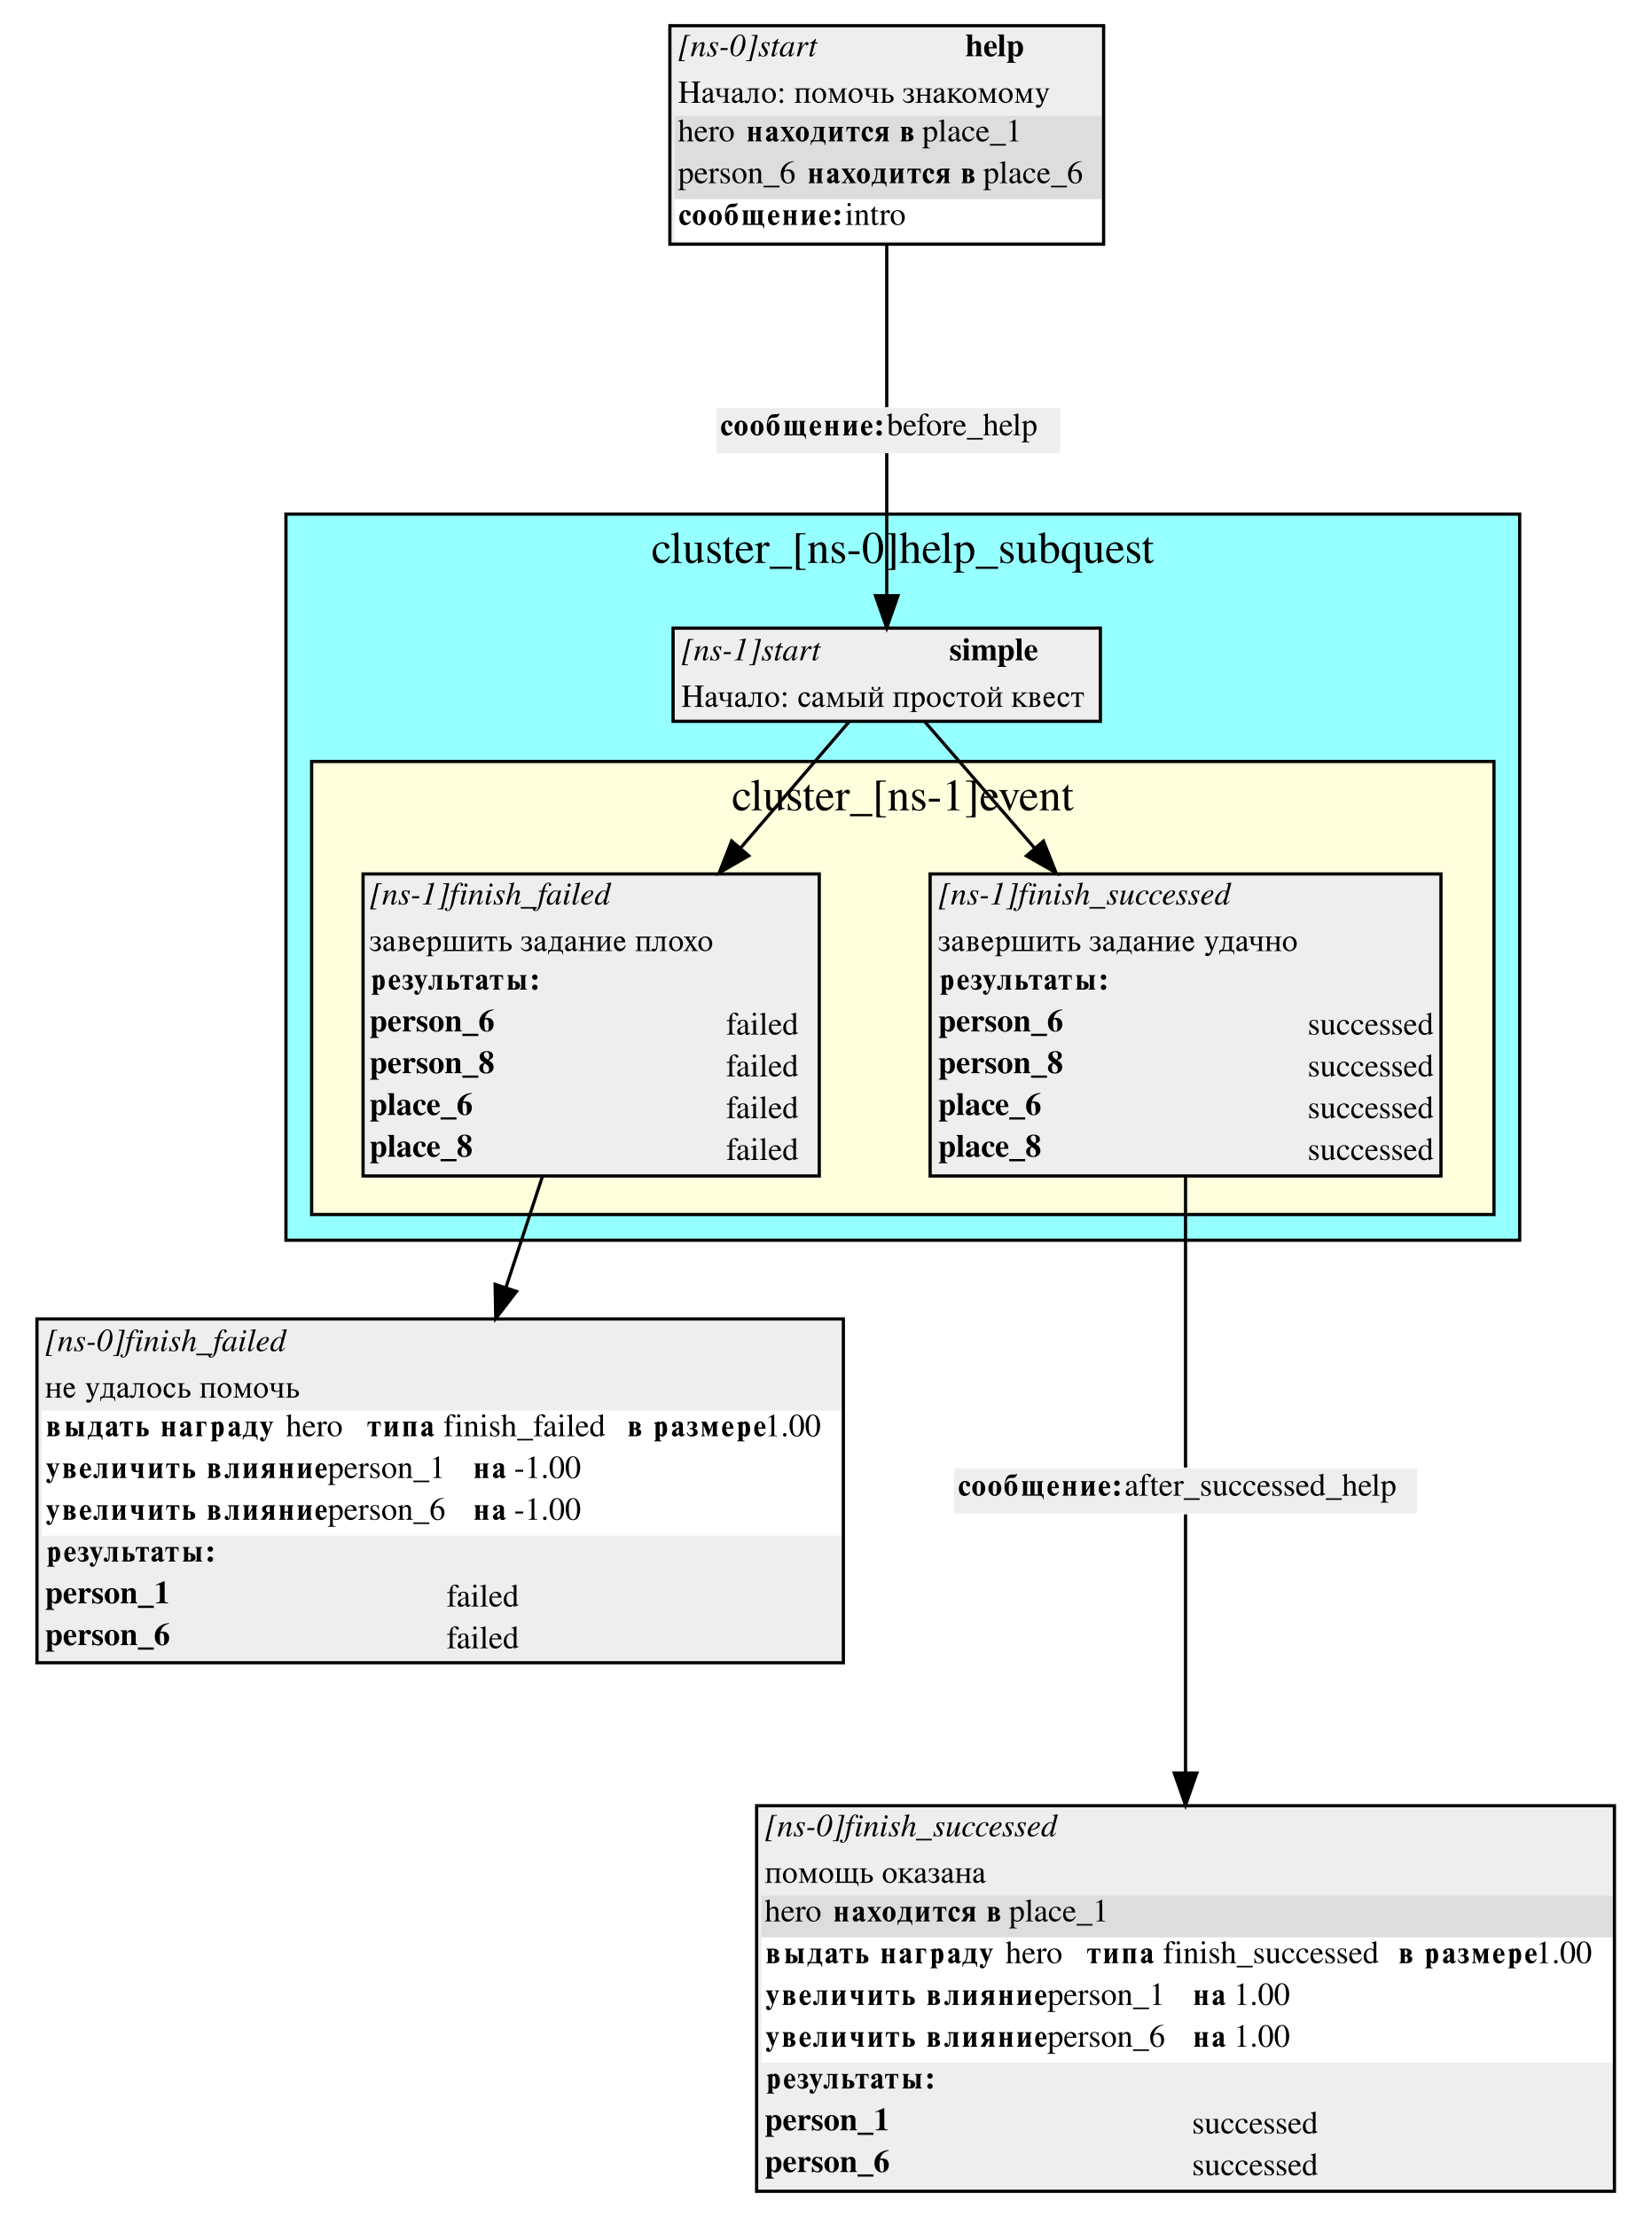
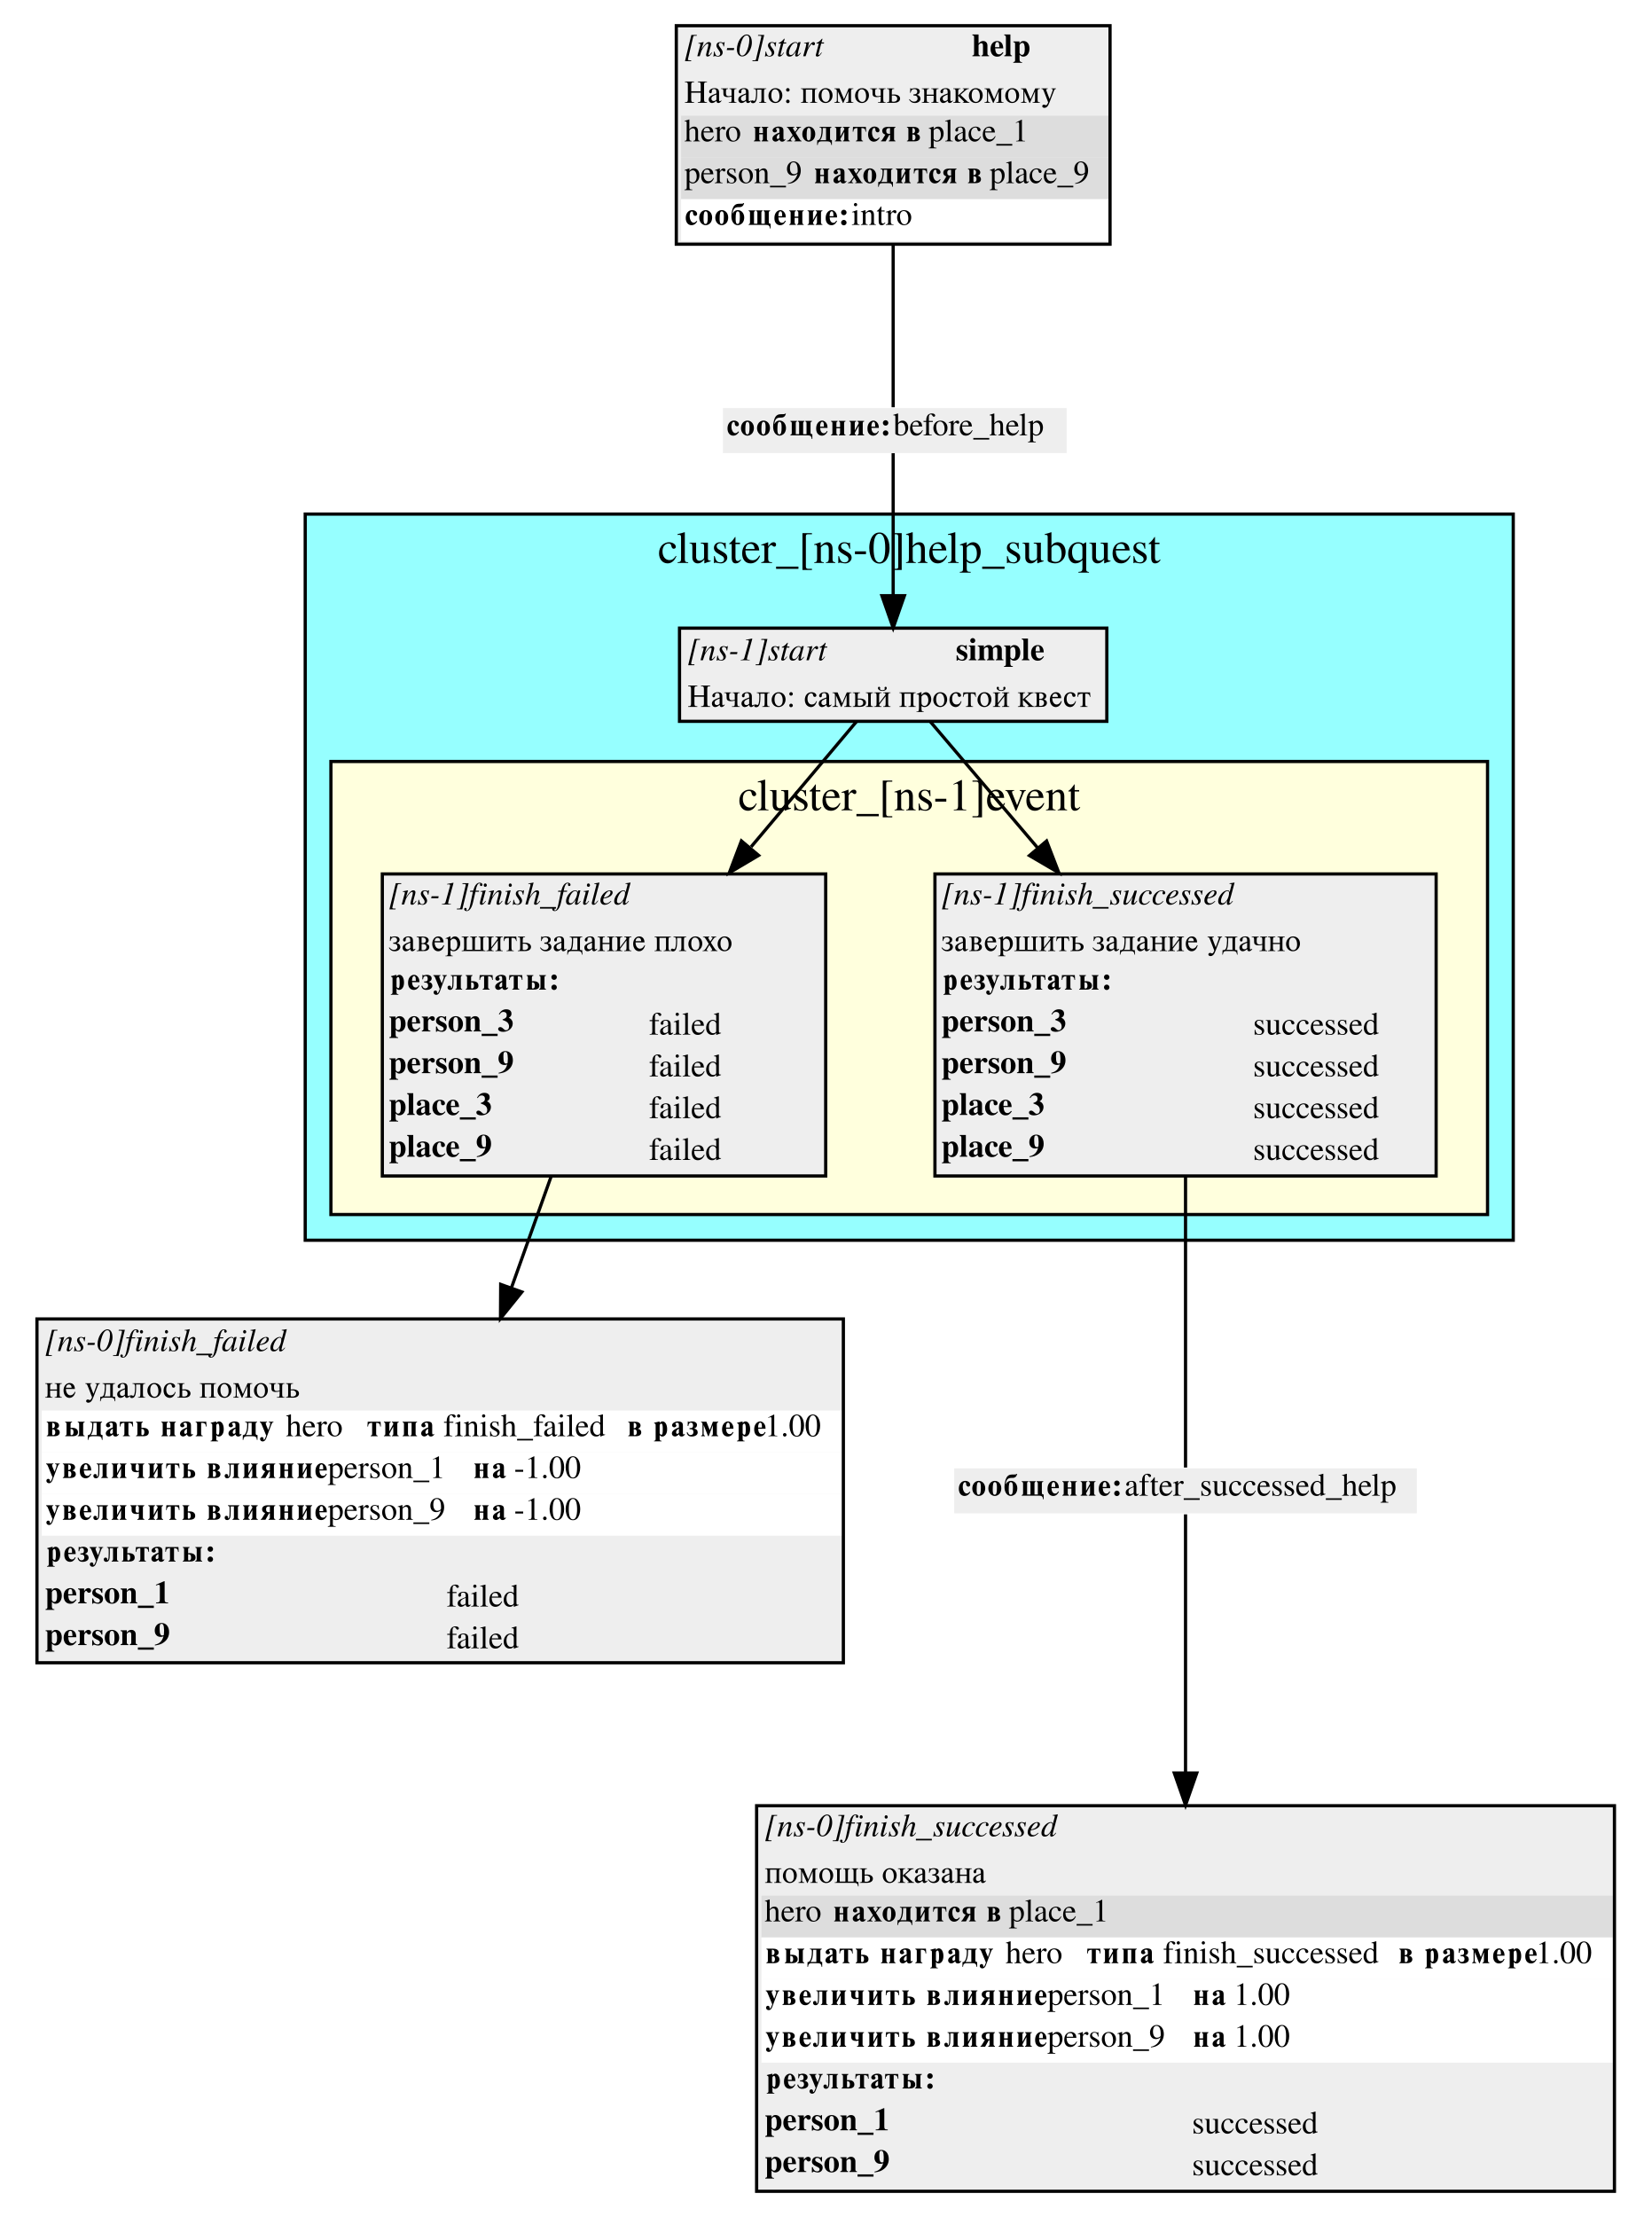
<svg xmlns="http://www.w3.org/2000/svg" width="514pt" height="690pt" viewBox="0.00 0.00 514.00 690.00">
  <g id="graph0" class="graph" transform="scale(1 1) rotate(0) translate(4 686)">
    <polygon fill="white" stroke="white" points="-4,4 -4,-686 510,-686 510,4 -4,4" />
    <g id="clust1" class="cluster">
-       <polygon fill="#96ffff" stroke="black" points="85,-300 85,-526 469,-526 469,-300 85,-300" />
-       <text text-anchor="middle" x="277" y="-510.8" font-family="Times,serif" font-size="14.00">cluster_[ns-0]help_subquest</text>
+       <polygon fill="#96ffff" stroke="black" points="91,-300 91,-526 467,-526 467,-300 91,-300" />
+       <text text-anchor="middle" x="279" y="-510.8" font-family="Times,serif" font-size="14.00">cluster_[ns-0]help_subquest</text>
    </g>
    <g id="clust2" class="cluster">
-       <polygon fill="#ffffdd" stroke="black" points="93,-308 93,-449 461,-449 461,-308 93,-308" />
-       <text text-anchor="middle" x="277" y="-433.8" font-family="Times,serif" font-size="14.00">cluster_[ns-1]event</text>
+       <polygon fill="#ffffdd" stroke="black" points="99,-308 99,-449 459,-449 459,-308 99,-308" />
+       <text text-anchor="middle" x="279" y="-433.8" font-family="Times,serif" font-size="14.00">cluster_[ns-1]event</text>
    </g>
    <g id="node1" class="node">
-       <polygon fill="#eeeeee" stroke="none" points="205.5,-461.5 205.5,-490.5 338.5,-490.5 338.5,-461.5 205.5,-461.5" />
-       <text text-anchor="start" x="208" y="-480.5" font-family="Times,serif" font-style="italic" font-size="10.00">[ns-1]start</text>
-       <text text-anchor="start" x="291.5" y="-480.5" font-family="Times,serif" font-weight="bold" font-size="10.00">simple</text>
-       <text text-anchor="start" x="208" y="-466" font-family="Times,serif" font-size="10.00">Начало: самый простой квест</text>
-       <polygon fill="none" stroke="black" points="205.5,-461.5 205.5,-490.5 338.5,-490.5 338.5,-461.5 205.5,-461.5" />
+       <polygon fill="#eeeeee" stroke="none" points="207.5,-461.5 207.5,-490.5 340.5,-490.5 340.5,-461.5 207.5,-461.5" />
+       <text text-anchor="start" x="210" y="-480.5" font-family="Times,serif" font-style="italic" font-size="10.00">[ns-1]start</text>
+       <text text-anchor="start" x="293.5" y="-480.5" font-family="Times,serif" font-weight="bold" font-size="10.00">simple</text>
+       <text text-anchor="start" x="210" y="-466" font-family="Times,serif" font-size="10.00">Начало: самый простой квест</text>
+       <polygon fill="none" stroke="black" points="207.5,-461.5 207.5,-490.5 340.5,-490.5 340.5,-461.5 207.5,-461.5" />
    </g>
    <g id="node4" class="node">
-       <polygon fill="#eeeeee" stroke="none" points="109,-320 109,-414 251,-414 251,-320 109,-320" />
-       <text text-anchor="start" x="111" y="-404.5" font-family="Times,serif" font-style="italic" font-size="10.00">[ns-1]finish_failed</text>
-       <text text-anchor="start" x="111" y="-390" font-family="Times,serif" font-size="10.00">завершить задание плохо</text>
-       <polygon fill="#eeeeee" stroke="none" points="110,-373 110,-386 250,-386 250,-373 110,-373" />
-       <text text-anchor="start" x="111" y="-378" font-family="Times,serif" font-weight="bold" font-size="10.00">результаты:</text>
-       <text text-anchor="start" x="111" y="-365" font-family="Times,serif" font-weight="bold" font-size="10.00">person_6</text>
-       <text text-anchor="start" x="222" y="-364" font-family="Times,serif" font-size="10.00">failed</text>
-       <text text-anchor="start" x="111" y="-352" font-family="Times,serif" font-weight="bold" font-size="10.00">person_8</text>
-       <text text-anchor="start" x="222" y="-351" font-family="Times,serif" font-size="10.00">failed</text>
-       <text text-anchor="start" x="111" y="-339" font-family="Times,serif" font-weight="bold" font-size="10.00">place_6</text>
-       <text text-anchor="start" x="222" y="-338" font-family="Times,serif" font-size="10.00">failed</text>
-       <text text-anchor="start" x="111" y="-326" font-family="Times,serif" font-weight="bold" font-size="10.00">place_8</text>
-       <text text-anchor="start" x="222" y="-325" font-family="Times,serif" font-size="10.00">failed</text>
-       <polygon fill="none" stroke="black" points="109,-320 109,-414 251,-414 251,-320 109,-320" />
+       <polygon fill="#eeeeee" stroke="none" points="115,-320 115,-414 253,-414 253,-320 115,-320" />
+       <text text-anchor="start" x="117" y="-404.5" font-family="Times,serif" font-style="italic" font-size="10.00">[ns-1]finish_failed</text>
+       <text text-anchor="start" x="117" y="-390" font-family="Times,serif" font-size="10.00">завершить задание плохо</text>
+       <polygon fill="#eeeeee" stroke="none" points="116,-373 116,-386 252,-386 252,-373 116,-373" />
+       <text text-anchor="start" x="117" y="-378" font-family="Times,serif" font-weight="bold" font-size="10.00">результаты:</text>
+       <text text-anchor="start" x="117" y="-365" font-family="Times,serif" font-weight="bold" font-size="10.00">person_3</text>
+       <text text-anchor="start" x="198" y="-364" font-family="Times,serif" font-size="10.00">failed</text>
+       <text text-anchor="start" x="117" y="-352" font-family="Times,serif" font-weight="bold" font-size="10.00">person_9</text>
+       <text text-anchor="start" x="198" y="-351" font-family="Times,serif" font-size="10.00">failed</text>
+       <text text-anchor="start" x="117" y="-339" font-family="Times,serif" font-weight="bold" font-size="10.00">place_3</text>
+       <text text-anchor="start" x="198" y="-338" font-family="Times,serif" font-size="10.00">failed</text>
+       <text text-anchor="start" x="117" y="-326" font-family="Times,serif" font-weight="bold" font-size="10.00">place_9</text>
+       <text text-anchor="start" x="198" y="-325" font-family="Times,serif" font-size="10.00">failed</text>
+       <polygon fill="none" stroke="black" points="115,-320 115,-414 253,-414 253,-320 115,-320" />
    </g>
    <g id="edge3" class="edge">
-       <path fill="none" stroke="black" d="M260.348,-461.448C251.619,-451.296 239.056,-436.685 226.449,-422.022" />
-       <polygon fill="black" stroke="black" points="229.045,-419.673 219.872,-414.373 223.737,-424.237 229.045,-419.673" />
+       <path fill="none" stroke="black" d="M262.601,-461.448C254.141,-451.389 241.998,-436.953 229.778,-422.426" />
+       <polygon fill="black" stroke="black" points="232.12,-419.773 223.005,-414.373 226.763,-424.278 232.12,-419.773" />
    </g>
    <g id="node5" class="node">
-       <polygon fill="#eeeeee" stroke="none" points="285.5,-320 285.5,-414 444.5,-414 444.5,-320 285.5,-320" />
-       <text text-anchor="start" x="288" y="-404.5" font-family="Times,serif" font-style="italic" font-size="10.00">[ns-1]finish_successed</text>
-       <text text-anchor="start" x="288" y="-390" font-family="Times,serif" font-size="10.00">завершить задание удачно</text>
-       <polygon fill="#eeeeee" stroke="none" points="287,-373 287,-386 444,-386 444,-373 287,-373" />
-       <text text-anchor="start" x="288" y="-378" font-family="Times,serif" font-weight="bold" font-size="10.00">результаты:</text>
-       <text text-anchor="start" x="288" y="-365" font-family="Times,serif" font-weight="bold" font-size="10.00">person_6</text>
-       <text text-anchor="start" x="403" y="-364" font-family="Times,serif" font-size="10.00">successed</text>
-       <text text-anchor="start" x="288" y="-352" font-family="Times,serif" font-weight="bold" font-size="10.00">person_8</text>
-       <text text-anchor="start" x="403" y="-351" font-family="Times,serif" font-size="10.00">successed</text>
-       <text text-anchor="start" x="288" y="-339" font-family="Times,serif" font-weight="bold" font-size="10.00">place_6</text>
-       <text text-anchor="start" x="403" y="-338" font-family="Times,serif" font-size="10.00">successed</text>
-       <text text-anchor="start" x="288" y="-326" font-family="Times,serif" font-weight="bold" font-size="10.00">place_8</text>
-       <text text-anchor="start" x="403" y="-325" font-family="Times,serif" font-size="10.00">successed</text>
-       <polygon fill="none" stroke="black" points="285.5,-320 285.5,-414 444.5,-414 444.5,-320 285.5,-320" />
+       <polygon fill="#eeeeee" stroke="none" points="287,-320 287,-414 443,-414 443,-320 287,-320" />
+       <text text-anchor="start" x="289" y="-404.5" font-family="Times,serif" font-style="italic" font-size="10.00">[ns-1]finish_successed</text>
+       <text text-anchor="start" x="289" y="-390" font-family="Times,serif" font-size="10.00">завершить задание удачно</text>
+       <polygon fill="#eeeeee" stroke="none" points="288,-373 288,-386 442,-386 442,-373 288,-373" />
+       <text text-anchor="start" x="289" y="-378" font-family="Times,serif" font-weight="bold" font-size="10.00">результаты:</text>
+       <text text-anchor="start" x="289" y="-365" font-family="Times,serif" font-weight="bold" font-size="10.00">person_3</text>
+       <text text-anchor="start" x="386" y="-364" font-family="Times,serif" font-size="10.00">successed</text>
+       <text text-anchor="start" x="289" y="-352" font-family="Times,serif" font-weight="bold" font-size="10.00">person_9</text>
+       <text text-anchor="start" x="386" y="-351" font-family="Times,serif" font-size="10.00">successed</text>
+       <text text-anchor="start" x="289" y="-339" font-family="Times,serif" font-weight="bold" font-size="10.00">place_3</text>
+       <text text-anchor="start" x="386" y="-338" font-family="Times,serif" font-size="10.00">successed</text>
+       <text text-anchor="start" x="289" y="-326" font-family="Times,serif" font-weight="bold" font-size="10.00">place_9</text>
+       <text text-anchor="start" x="386" y="-325" font-family="Times,serif" font-size="10.00">successed</text>
+       <polygon fill="none" stroke="black" points="287,-320 287,-414 443,-414 443,-320 287,-320" />
    </g>
    <g id="edge6" class="edge">
-       <path fill="none" stroke="black" d="M283.779,-461.448C292.602,-451.296 305.302,-436.685 318.046,-422.022" />
-       <polygon fill="black" stroke="black" points="320.776,-424.216 324.695,-414.373 315.493,-419.624 320.776,-424.216" />
+       <path fill="none" stroke="black" d="M285.525,-461.448C294.159,-451.296 306.585,-436.685 319.056,-422.022" />
+       <polygon fill="black" stroke="black" points="321.749,-424.258 325.562,-414.373 316.417,-419.723 321.749,-424.258" />
    </g>
    <g id="node2" class="node">
-       <polygon fill="#eeeeee" stroke="none" points="204.5,-610 204.5,-678 339.5,-678 339.5,-610 204.5,-610" />
-       <text text-anchor="start" x="207" y="-668.5" font-family="Times,serif" font-style="italic" font-size="10.00">[ns-0]start</text>
-       <text text-anchor="start" x="296.5" y="-668.5" font-family="Times,serif" font-weight="bold" font-size="10.00">help</text>
-       <text text-anchor="start" x="207" y="-654" font-family="Times,serif" font-size="10.00">Начало: помочь знакомому</text>
-       <polygon fill="#dddddd" stroke="none" points="206,-637 206,-650 339,-650 339,-637 206,-637" />
-       <text text-anchor="start" x="207" y="-642" font-family="Times,serif" font-size="10.00">hero </text>
-       <text text-anchor="start" x="228" y="-642" font-family="Times,serif" font-weight="bold" font-size="10.00">находится в</text>
-       <text text-anchor="start" x="283" y="-642" font-family="Times,serif" font-size="10.00"> place_1</text>
-       <polygon fill="#dddddd" stroke="none" points="206,-624 206,-637 339,-637 339,-624 206,-624" />
-       <text text-anchor="start" x="207" y="-629" font-family="Times,serif" font-size="10.00">person_6 </text>
-       <text text-anchor="start" x="247" y="-629" font-family="Times,serif" font-weight="bold" font-size="10.00">находится в</text>
-       <text text-anchor="start" x="302" y="-629" font-family="Times,serif" font-size="10.00"> place_6</text>
-       <polygon fill="#ffffff" stroke="none" points="206,-611 206,-624 339,-624 339,-611 206,-611" />
-       <text text-anchor="start" x="207" y="-616" font-family="Times,serif" font-weight="bold" font-size="10.00">сообщение:</text>
-       <text text-anchor="start" x="259" y="-616" font-family="Times,serif" font-size="10.00"> intro</text>
-       <polygon fill="none" stroke="black" points="204.5,-610 204.5,-678 339.5,-678 339.5,-610 204.5,-610" />
+       <polygon fill="#eeeeee" stroke="none" points="206.5,-610 206.5,-678 341.5,-678 341.5,-610 206.5,-610" />
+       <text text-anchor="start" x="209" y="-668.5" font-family="Times,serif" font-style="italic" font-size="10.00">[ns-0]start</text>
+       <text text-anchor="start" x="298.5" y="-668.5" font-family="Times,serif" font-weight="bold" font-size="10.00">help</text>
+       <text text-anchor="start" x="209" y="-654" font-family="Times,serif" font-size="10.00">Начало: помочь знакомому</text>
+       <polygon fill="#dddddd" stroke="none" points="208,-637 208,-650 341,-650 341,-637 208,-637" />
+       <text text-anchor="start" x="209" y="-642" font-family="Times,serif" font-size="10.00">hero </text>
+       <text text-anchor="start" x="230" y="-642" font-family="Times,serif" font-weight="bold" font-size="10.00">находится в</text>
+       <text text-anchor="start" x="285" y="-642" font-family="Times,serif" font-size="10.00"> place_1</text>
+       <polygon fill="#dddddd" stroke="none" points="208,-624 208,-637 341,-637 341,-624 208,-624" />
+       <text text-anchor="start" x="209" y="-629" font-family="Times,serif" font-size="10.00">person_9 </text>
+       <text text-anchor="start" x="249" y="-629" font-family="Times,serif" font-weight="bold" font-size="10.00">находится в</text>
+       <text text-anchor="start" x="304" y="-629" font-family="Times,serif" font-size="10.00"> place_9</text>
+       <polygon fill="#ffffff" stroke="none" points="208,-611 208,-624 341,-624 341,-611 208,-611" />
+       <text text-anchor="start" x="209" y="-616" font-family="Times,serif" font-weight="bold" font-size="10.00">сообщение:</text>
+       <text text-anchor="start" x="261" y="-616" font-family="Times,serif" font-size="10.00"> intro</text>
+       <polygon fill="none" stroke="black" points="206.5,-610 206.5,-678 341.5,-678 341.5,-610 206.5,-610" />
    </g>
    <g id="node7" class="node">
-       <polygon fill="#eeeeee" stroke="none" points="219,-545 219,-559 326,-559 326,-545 219,-545" />
-       <text text-anchor="start" x="220" y="-550.5" font-family="Times,serif" font-weight="bold" font-size="10.00">сообщение:</text>
-       <text text-anchor="start" x="272" y="-550.5" font-family="Times,serif" font-size="10.00"> before_help</text>
+       <polygon fill="#eeeeee" stroke="none" points="221,-545 221,-559 328,-559 328,-545 221,-545" />
+       <text text-anchor="start" x="222" y="-550.5" font-family="Times,serif" font-weight="bold" font-size="10.00">сообщение:</text>
+       <text text-anchor="start" x="274" y="-550.5" font-family="Times,serif" font-size="10.00"> before_help</text>
    </g>
    <g id="edge1" class="edge">
-       <path fill="none" stroke="black" d="M272,-609.998C272,-591.336 272,-569.703 272,-559.268" />
+       <path fill="none" stroke="black" d="M274,-609.998C274,-591.336 274,-569.703 274,-559.268" />
    </g>
    <g id="node3" class="node">
      <polygon fill="#eeeeee" stroke="none" points="7.5,-168.5 7.5,-275.5 258.5,-275.5 258.5,-168.5 7.5,-168.5" />
      <text text-anchor="start" x="10" y="-265.5" font-family="Times,serif" font-style="italic" font-size="10.00">[ns-0]finish_failed</text>
      <text text-anchor="start" x="10" y="-251" font-family="Times,serif" font-size="10.00">не удалось помочь</text>
      <polygon fill="#ffffff" stroke="none" points="9,-234 9,-247 258,-247 258,-234 9,-234" />
      <text text-anchor="start" x="10" y="-239" font-family="Times,serif" font-weight="bold" font-size="10.00">выдать награду </text>
      <text text-anchor="start" x="85" y="-239" font-family="Times,serif" font-size="10.00">  hero </text>
      <text text-anchor="start" x="110" y="-239" font-family="Times,serif" font-weight="bold" font-size="10.00">типа </text>
      <text text-anchor="start" x="134" y="-239" font-family="Times,serif" font-size="10.00"> finish_failed </text>
      <text text-anchor="start" x="191" y="-239" font-family="Times,serif" font-weight="bold" font-size="10.00">в размере</text>
      <text text-anchor="start" x="234" y="-239" font-family="Times,serif" font-size="10.00"> 1.00</text>
      <polygon fill="#ffffff" stroke="none" points="9,-221 9,-234 258,-234 258,-221 9,-221" />
      <text text-anchor="start" x="10" y="-226" font-family="Times,serif" font-weight="bold" font-size="10.00">увеличить влияние </text>
      <text text-anchor="start" x="98" y="-226" font-family="Times,serif" font-size="10.00">  person_1 </text>
      <text text-anchor="start" x="143" y="-226" font-family="Times,serif" font-weight="bold" font-size="10.00">на </text>
      <text text-anchor="start" x="156" y="-226" font-family="Times,serif" font-size="10.00"> -1.00</text>
      <polygon fill="#ffffff" stroke="none" points="9,-208 9,-221 258,-221 258,-208 9,-208" />
      <text text-anchor="start" x="10" y="-213" font-family="Times,serif" font-weight="bold" font-size="10.00">увеличить влияние </text>
-       <text text-anchor="start" x="98" y="-213" font-family="Times,serif" font-size="10.00">  person_6 </text>
+       <text text-anchor="start" x="98" y="-213" font-family="Times,serif" font-size="10.00">  person_9 </text>
      <text text-anchor="start" x="143" y="-213" font-family="Times,serif" font-weight="bold" font-size="10.00">на </text>
      <text text-anchor="start" x="156" y="-213" font-family="Times,serif" font-size="10.00"> -1.00</text>
      <polygon fill="#eeeeee" stroke="none" points="9,-195 9,-208 258,-208 258,-195 9,-195" />
      <text text-anchor="start" x="10" y="-200" font-family="Times,serif" font-weight="bold" font-size="10.00">результаты:</text>
      <text text-anchor="start" x="10" y="-187" font-family="Times,serif" font-weight="bold" font-size="10.00">person_1</text>
      <text text-anchor="start" x="135" y="-186" font-family="Times,serif" font-size="10.00">failed</text>
-       <text text-anchor="start" x="10" y="-174" font-family="Times,serif" font-weight="bold" font-size="10.00">person_6</text>
+       <text text-anchor="start" x="10" y="-174" font-family="Times,serif" font-weight="bold" font-size="10.00">person_9</text>
      <text text-anchor="start" x="135" y="-173" font-family="Times,serif" font-size="10.00">failed</text>
      <polygon fill="none" stroke="black" points="7.5,-168.5 7.5,-275.5 258.5,-275.5 258.5,-168.5 7.5,-168.5" />
    </g>
    <g id="edge7" class="edge">
-       <path fill="none" stroke="black" d="M164.87,-319.967C161.243,-308.932 157.31,-296.965 153.486,-285.329" />
-       <polygon fill="black" stroke="black" points="156.755,-284.066 150.308,-275.659 150.105,-286.252 156.755,-284.066" />
+       <path fill="none" stroke="black" d="M167.583,-319.967C163.647,-308.932 159.379,-296.965 155.229,-285.329" />
+       <polygon fill="black" stroke="black" points="158.436,-283.902 151.781,-275.659 151.843,-286.254 158.436,-283.902" />
    </g>
    <g id="node8" class="node">
      <polygon fill="#eeeeee" stroke="none" points="293,-215 293,-229 437,-229 437,-215 293,-215" />
      <text text-anchor="start" x="294" y="-220.5" font-family="Times,serif" font-weight="bold" font-size="10.00">сообщение:</text>
      <text text-anchor="start" x="346" y="-220.5" font-family="Times,serif" font-size="10.00"> after_successed_help</text>
    </g>
    <g id="edge4" class="edge">
      <path fill="none" stroke="black" d="M365,-319.967C365,-286.655 365,-244.859 365,-229.254" />
    </g>
    <g id="node6" class="node">
      <polygon fill="#eeeeee" stroke="none" points="231.5,-4 231.5,-124 498.5,-124 498.5,-4 231.5,-4" />
      <text text-anchor="start" x="234" y="-114.5" font-family="Times,serif" font-style="italic" font-size="10.00">[ns-0]finish_successed</text>
      <text text-anchor="start" x="234" y="-100" font-family="Times,serif" font-size="10.00">помощь оказана</text>
      <polygon fill="#dddddd" stroke="none" points="233,-83 233,-96 498,-96 498,-83 233,-83" />
      <text text-anchor="start" x="234" y="-88" font-family="Times,serif" font-size="10.00">hero </text>
      <text text-anchor="start" x="255" y="-88" font-family="Times,serif" font-weight="bold" font-size="10.00">находится в</text>
      <text text-anchor="start" x="310" y="-88" font-family="Times,serif" font-size="10.00"> place_1</text>
      <polygon fill="#ffffff" stroke="none" points="233,-70 233,-83 498,-83 498,-70 233,-70" />
      <text text-anchor="start" x="234" y="-75" font-family="Times,serif" font-weight="bold" font-size="10.00">выдать награду </text>
      <text text-anchor="start" x="309" y="-75" font-family="Times,serif" font-size="10.00">  hero </text>
      <text text-anchor="start" x="334" y="-75" font-family="Times,serif" font-weight="bold" font-size="10.00">типа </text>
      <text text-anchor="start" x="358" y="-75" font-family="Times,serif" font-size="10.00"> finish_successed </text>
      <text text-anchor="start" x="431" y="-75" font-family="Times,serif" font-weight="bold" font-size="10.00">в размере</text>
      <text text-anchor="start" x="474" y="-75" font-family="Times,serif" font-size="10.00"> 1.00</text>
      <polygon fill="#ffffff" stroke="none" points="233,-57 233,-70 498,-70 498,-57 233,-57" />
      <text text-anchor="start" x="234" y="-62" font-family="Times,serif" font-weight="bold" font-size="10.00">увеличить влияние </text>
      <text text-anchor="start" x="322" y="-62" font-family="Times,serif" font-size="10.00">  person_1 </text>
      <text text-anchor="start" x="367" y="-62" font-family="Times,serif" font-weight="bold" font-size="10.00">на </text>
      <text text-anchor="start" x="380" y="-62" font-family="Times,serif" font-size="10.00"> 1.00</text>
      <polygon fill="#ffffff" stroke="none" points="233,-44 233,-57 498,-57 498,-44 233,-44" />
      <text text-anchor="start" x="234" y="-49" font-family="Times,serif" font-weight="bold" font-size="10.00">увеличить влияние </text>
-       <text text-anchor="start" x="322" y="-49" font-family="Times,serif" font-size="10.00">  person_6 </text>
+       <text text-anchor="start" x="322" y="-49" font-family="Times,serif" font-size="10.00">  person_9 </text>
      <text text-anchor="start" x="367" y="-49" font-family="Times,serif" font-weight="bold" font-size="10.00">на </text>
      <text text-anchor="start" x="380" y="-49" font-family="Times,serif" font-size="10.00"> 1.00</text>
      <polygon fill="#eeeeee" stroke="none" points="233,-31 233,-44 498,-44 498,-31 233,-31" />
      <text text-anchor="start" x="234" y="-36" font-family="Times,serif" font-weight="bold" font-size="10.00">результаты:</text>
      <text text-anchor="start" x="234" y="-23" font-family="Times,serif" font-weight="bold" font-size="10.00">person_1</text>
      <text text-anchor="start" x="367" y="-22" font-family="Times,serif" font-size="10.00">successed</text>
-       <text text-anchor="start" x="234" y="-10" font-family="Times,serif" font-weight="bold" font-size="10.00">person_6</text>
+       <text text-anchor="start" x="234" y="-10" font-family="Times,serif" font-weight="bold" font-size="10.00">person_9</text>
      <text text-anchor="start" x="367" y="-9" font-family="Times,serif" font-size="10.00">successed</text>
      <polygon fill="none" stroke="black" points="231.5,-4 231.5,-124 498.5,-124 498.5,-4 231.5,-4" />
    </g>
    <g id="edge2" class="edge">
-       <path fill="none" stroke="black" d="M272,-544.944C272,-535.352 272,-516.159 272,-500.611" />
-       <polygon fill="black" stroke="black" points="275.5,-500.593 272,-490.593 268.5,-500.593 275.5,-500.593" />
+       <path fill="none" stroke="black" d="M274,-544.944C274,-535.352 274,-516.159 274,-500.611" />
+       <polygon fill="black" stroke="black" points="277.5,-500.593 274,-490.593 270.5,-500.593 277.5,-500.593" />
    </g>
    <g id="edge5" class="edge">
      <path fill="none" stroke="black" d="M365,-214.691C365,-200.907 365,-166.749 365,-134.54" />
      <polygon fill="black" stroke="black" points="368.5,-134.178 365,-124.178 361.5,-134.179 368.5,-134.178" />
    </g>
  </g>
</svg>
